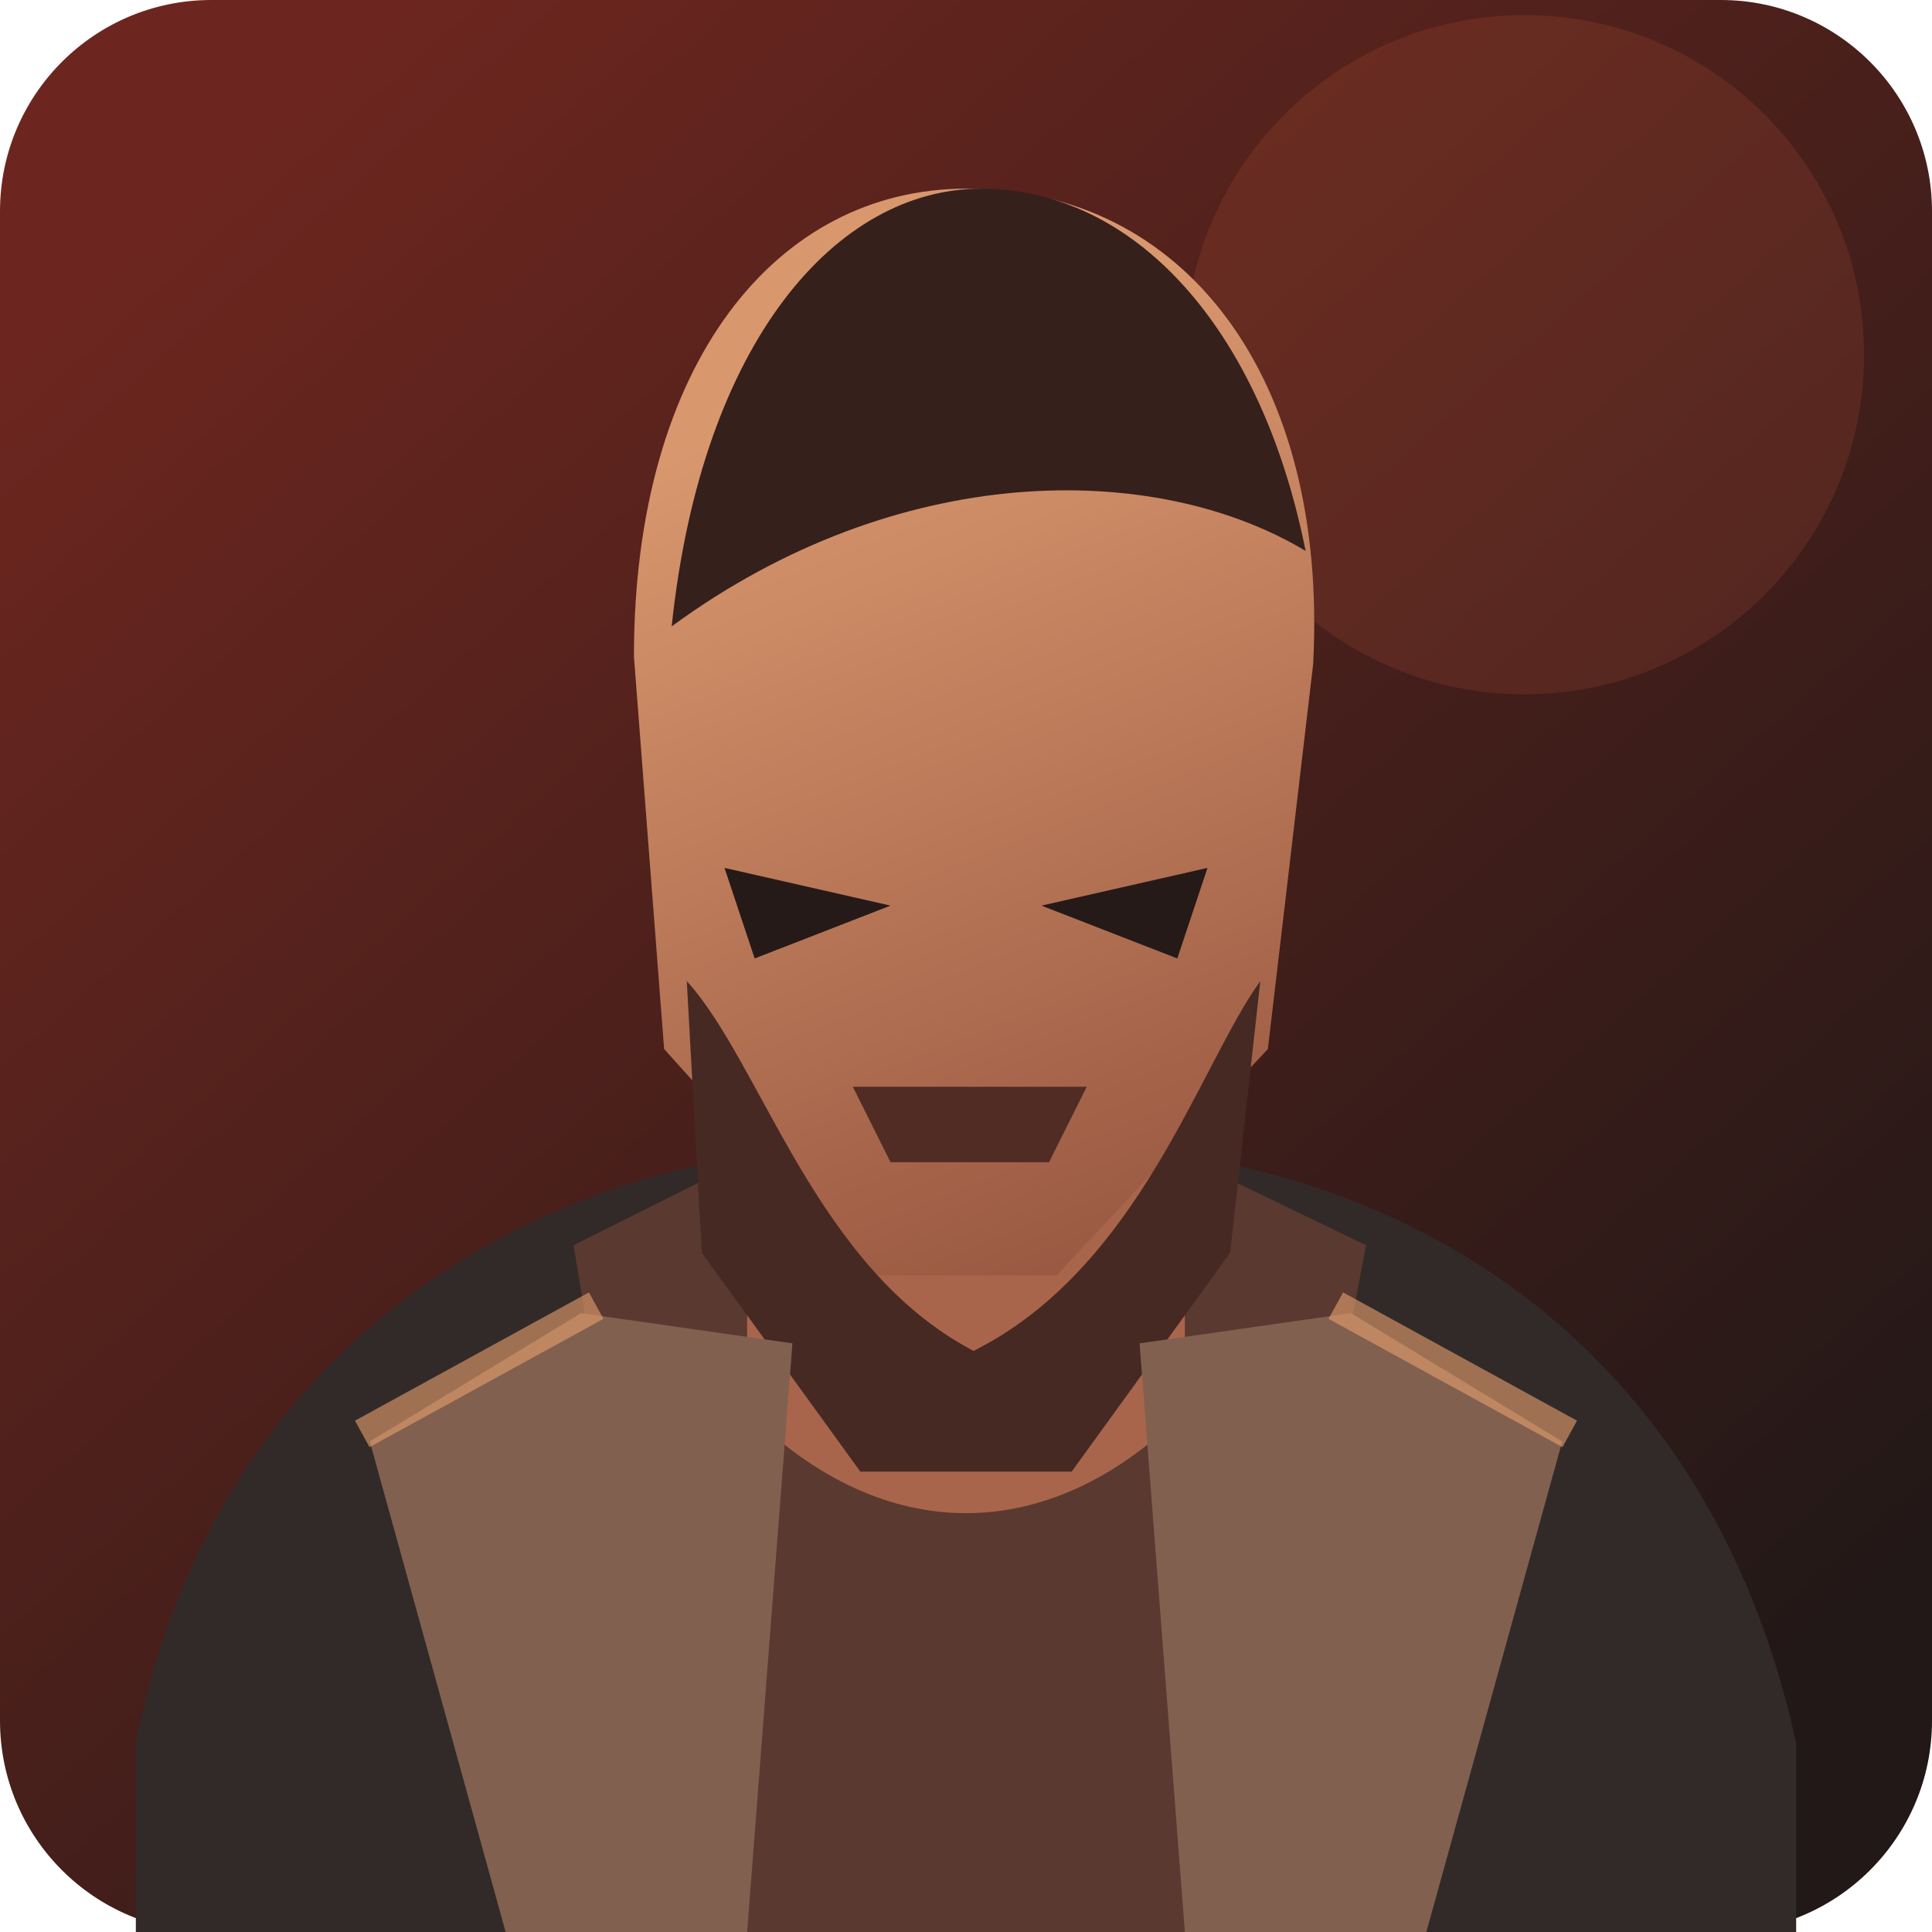
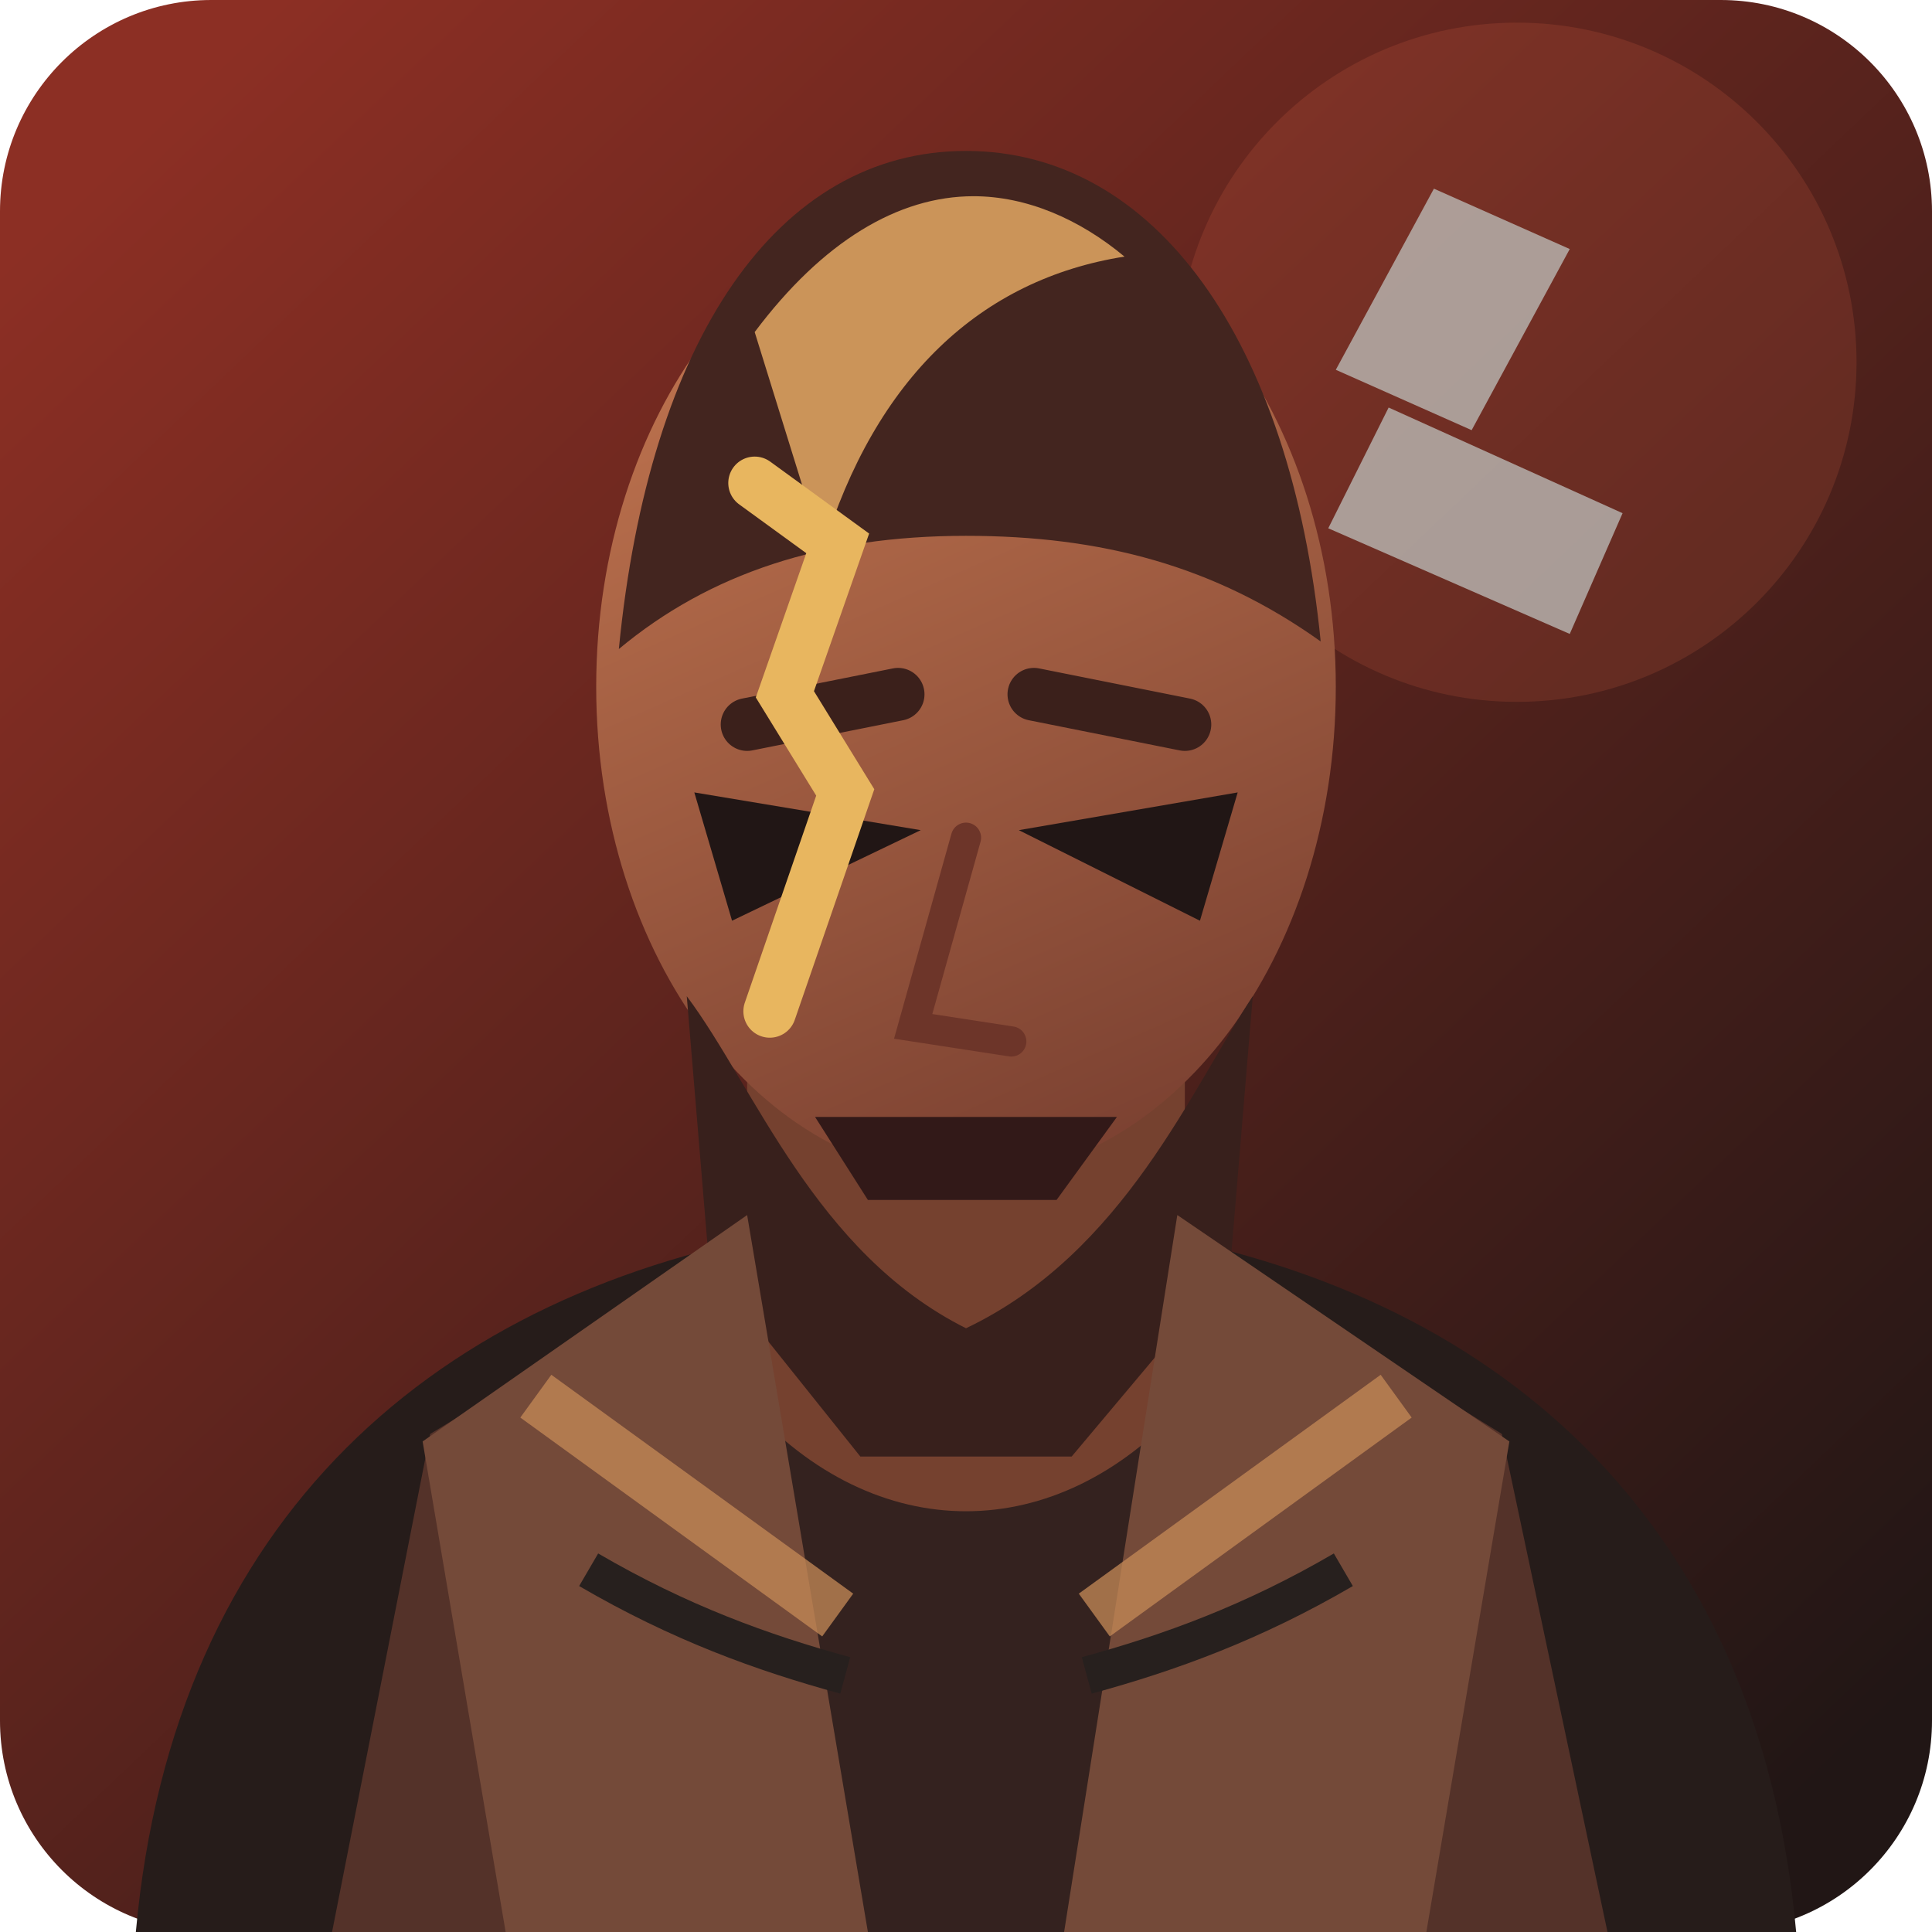
<svg xmlns="http://www.w3.org/2000/svg" viewBox="0 0 256 256" width="256" height="256" role="img" aria-labelledby="title">
  <defs>
-     <linearGradient id="m-bg" x1="28" y1="18" x2="224" y2="238" gradientUnits="userSpaceOnUse">
-       <stop stop-color="#6d261f" />
-       <stop offset="1" stop-color="#211817" />
+     <linearGradient id="m-bg" x1="20" y1="16" x2="235" y2="242" gradientUnits="userSpaceOnUse">
+       <stop stop-color="#8c2f24" />
+       <stop offset="1" stop-color="#211615" />
    </linearGradient>
-     <linearGradient id="m-skin" x1="103" y1="55" x2="151" y2="176" gradientUnits="userSpaceOnUse">
-       <stop stop-color="#d9976e" />
-       <stop offset="1" stop-color="#94533e" />
+     <linearGradient id="m-skin" x1="95" y1="50" x2="151" y2="177" gradientUnits="userSpaceOnUse">
+       <stop stop-color="#b96f4c" />
+       <stop offset="1" stop-color="#6f382c" />
    </linearGradient>
  </defs>
  <rect width="256" height="256" rx="28" fill="url(#m-bg)" />
-   <circle cx="202" cy="47" r="45" fill="#ed6948" opacity=".13" />
-   <path d="M18 231c9-46 43-72 82-78h56c40 6 72 32 82 78v25H18z" fill="#322a28" />
-   <path d="M76 165l28-14h48l29 14-17 91H91z" fill="#5a3930" />
-   <path d="M99 144h58v43c-18 18-40 18-58 0z" fill="#a9654b" />
-   <path d="M84 87c0-39 19-62 44-62 29 0 48 25 46 63l-6 51-28 30h-25l-27-30z" fill="url(#m-skin)" />
-   <path d="M89 83c4-38 22-58 41-58 20 0 37 18 43 48-20-12-54-12-84 10z" fill="#35201c" />
-   <path d="M96 115l22 5-18 7zm64 0-22 5 18 7z" fill="#251a18" />
-   <path d="M113 144h31l-5 10h-21z" fill="#512c25" />
-   <path d="M91 130c10 11 17 38 38 49 22-11 30-38 38-49l-4 36-21 29h-28l-21-29z" fill="#462923" />
-   <path d="M77 174l-28 17 18 65h32l6-78zm102 0 28 17-18 65h-32l-6-78z" fill="#826050" />
-   <path d="M48 190l31-17m129 17-31-17" stroke="#e8a06e" stroke-width="4" opacity=".6" />
+   <circle cx="201" cy="48" r="45" fill="#ff754d" opacity=".14" />
+   <path d="M190 25l18 8-13 24-18-8zm-6 29l31 14-7 16-32-14z" fill="#bfc1bd" opacity=".75" />
+   <path d="M18 256c5-55 40-85 88-93h44c48 8 83 38 88 93z" fill="#261c1a" />
+   <path d="M44 256l13-66 48-29h47l47 29 14 66z" fill="#543229" />
+   <path d="M92 256l8-91 28-14 28 14 9 91z" fill="#34221f" />
+   <path d="M99 143h58v43c-17 19-41 19-58 0z" fill="#75412f" />
+   <ellipse cx="128" cy="91" rx="49" ry="65" fill="url(#m-skin)" />
+   <path d="M82 86c4-41 21-66 46-66s43 25 47 65c-14-10-29-14-47-14-19 0-34 5-46 15z" fill="#43251f" />
+   <path d="M100 44c9-12 19-18 29-18 7 0 14 3 20 8-19 3-33 16-40 39z" fill="#d9a05f" opacity=".9" />
+   <path d="M92 105l30 5-25 12zm72 0-29 5 24 12z" fill="#211615" />
+   <path d="M99 96l20-4m18 0 20 4" stroke="#3b201b" stroke-width="7" stroke-linecap="round" />
+   <path d="M128 111l-7 25 13 2" fill="none" stroke="#6d3529" stroke-width="4" stroke-linecap="round" />
+   <path d="M108 148h40l-8 11h-25z" fill="#321918" />
+   <path d="M91 132c9 12 17 34 37 44 21-10 30-32 38-44l-3 36-21 25h-28l-20-25z" fill="#38201c" />
+   <path d="M100 64l11 8-7 20 8 13-10 29" fill="none" stroke="#e8b65f" stroke-width="7" stroke-linecap="round" />
+   <path d="M56 191l43-30 16 95H67zm144 0-44-30-15 95h48z" fill="#744a39" />
+   <path d="M71 185l40 29m74-29-40 29" stroke="#c68a57" stroke-width="7" opacity=".75" />
+   <path d="M78 208c12 7 23 11 34 14m66-14c-12 7-23 11-34 14" fill="none" stroke="#27201e" stroke-width="5" />
</svg>
